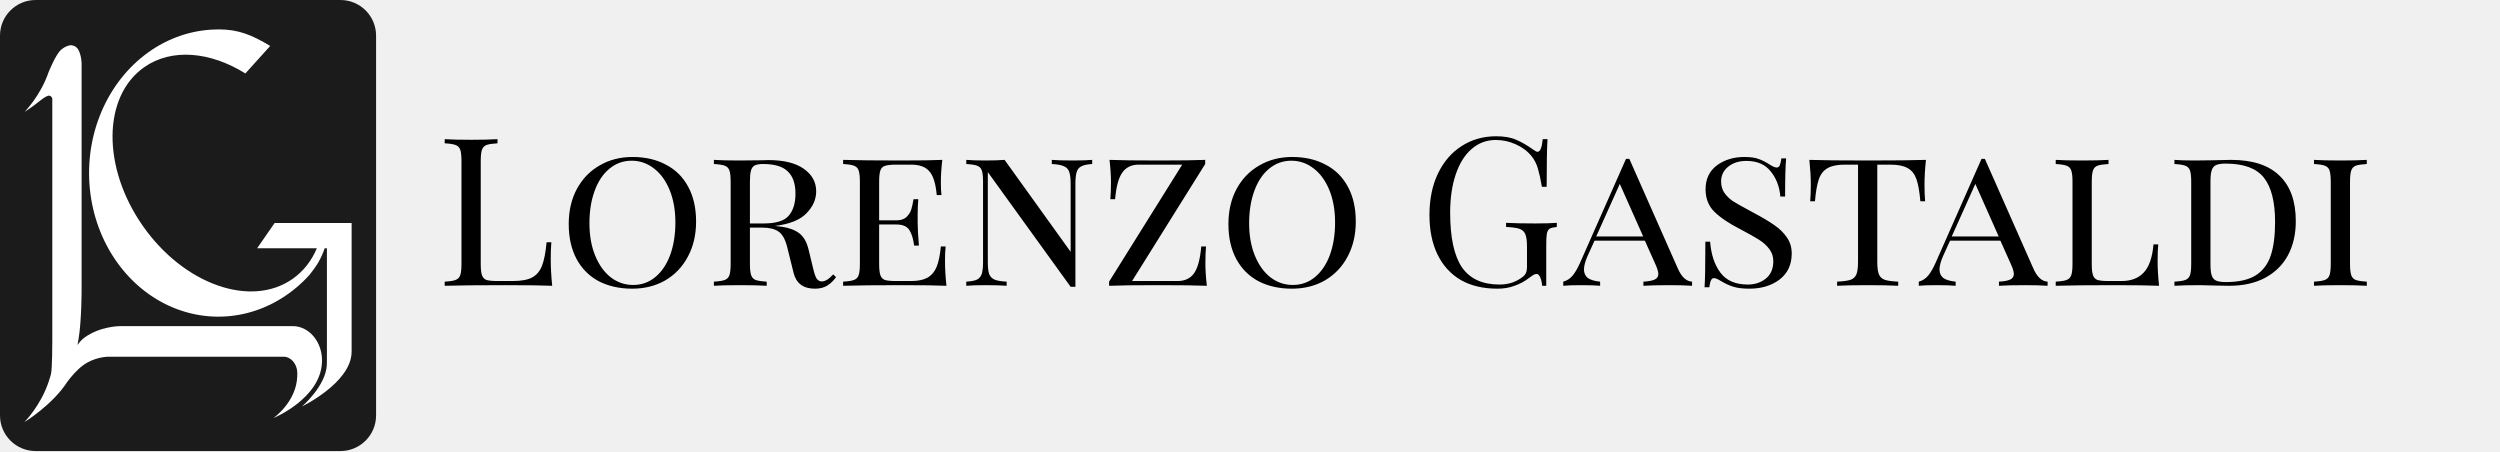
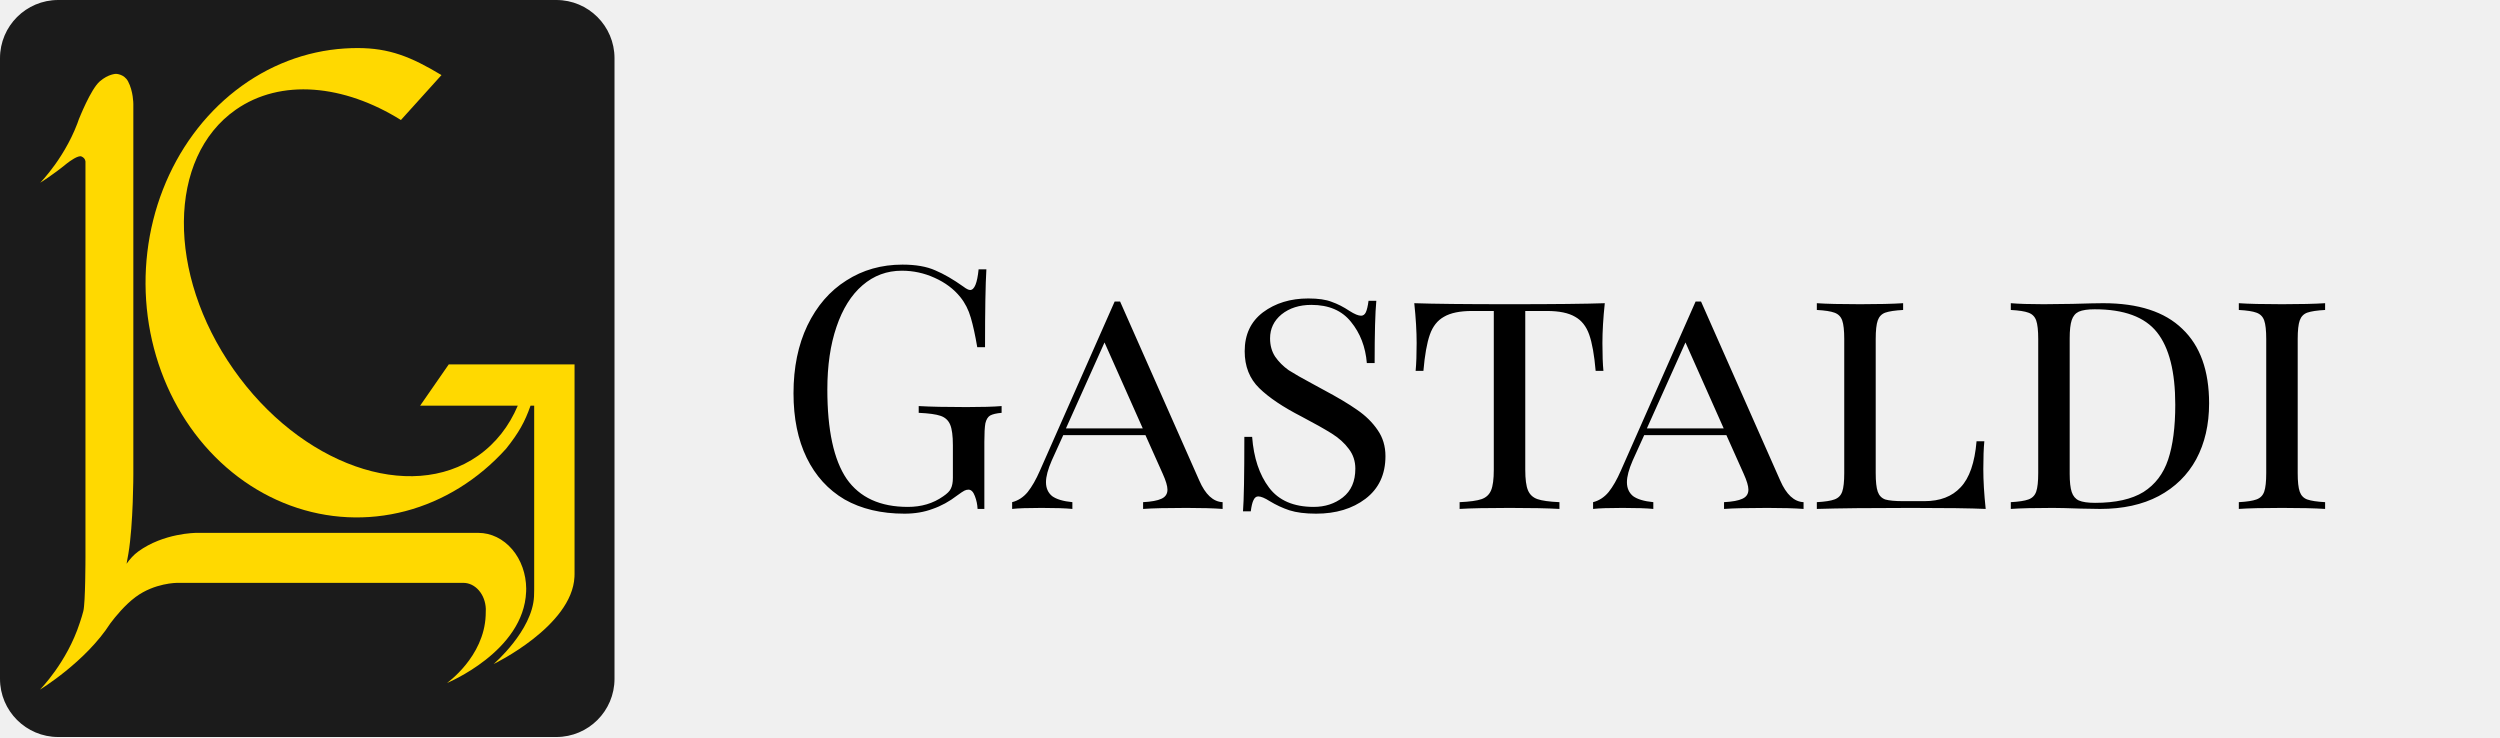
- <svg xmlns="http://www.w3.org/2000/svg" width="6036" height="1089" viewBox="0 0 6036 1089" fill="none">
-   <path d="M1201.19 346C1189.19 346.667 1180.36 348 1174.69 350C1169.36 352 1165.69 355.833 1163.69 361.5C1161.69 367.167 1160.69 376.333 1160.69 389V637C1160.69 649.667 1161.69 658.833 1163.69 664.5C1165.69 670.167 1169.36 674 1174.69 676C1180.36 677.667 1189.19 678.5 1201.19 678.5H1237.69C1258.36 678.5 1274.02 675.667 1284.69 670C1295.69 664 1303.69 654.5 1308.69 641.5C1313.69 628.5 1317.36 609.667 1319.69 585H1331.19C1330.19 595.333 1329.69 609 1329.69 626C1329.69 645 1330.86 666.333 1333.19 690C1310.52 689 1272.36 688.5 1218.69 688.5C1154.69 688.5 1106.36 689 1073.69 690V680C1085.69 679.333 1094.36 678 1099.69 676C1105.36 674 1109.19 670.167 1111.19 664.5C1113.19 658.833 1114.19 649.667 1114.19 637V389C1114.19 376.333 1113.19 367.167 1111.19 361.5C1109.19 355.833 1105.36 352 1099.69 350C1094.36 348 1085.69 346.667 1073.69 346V336C1087.69 337 1109.02 337.5 1137.69 337.5C1164.36 337.5 1185.52 337 1201.19 336V346ZM1527.14 379C1557.8 379 1584.64 385.167 1607.64 397.5C1630.97 409.5 1648.97 427.333 1661.64 451C1674.3 474.333 1680.64 502.333 1680.64 535C1680.64 567 1673.97 595.333 1660.64 620C1647.64 644.333 1629.47 663.333 1606.14 677C1582.8 690.333 1556.3 697 1526.64 697C1495.97 697 1468.97 691 1445.64 679C1422.64 666.667 1404.8 648.833 1392.14 625.5C1379.47 601.833 1373.14 573.667 1373.14 541C1373.14 509 1379.64 480.833 1392.64 456.5C1405.97 431.833 1424.3 412.833 1447.64 399.5C1470.97 385.833 1497.47 379 1527.14 379ZM1525.14 388C1504.8 388 1486.8 394.5 1471.14 407.5C1455.8 420.167 1443.97 438 1435.64 461C1427.3 483.667 1423.14 509.667 1423.14 539C1423.14 568.667 1427.8 594.833 1437.14 617.5C1446.47 640.167 1459.14 657.667 1475.14 670C1491.14 682 1508.97 688 1528.64 688C1548.97 688 1566.8 681.667 1582.14 669C1597.8 656 1609.8 638.167 1618.14 615.5C1626.47 592.5 1630.64 566.333 1630.64 537C1630.64 507.333 1625.97 481.167 1616.64 458.5C1607.3 435.833 1594.64 418.5 1578.64 406.5C1562.64 394.167 1544.8 388 1525.14 388ZM2018.59 669C2012.26 678 2004.93 685 1996.59 690C1988.59 694.667 1978.93 697 1967.59 697C1939.59 697 1922.43 684.333 1916.09 659L1900.59 596.5C1895.93 577.833 1888.93 565.333 1879.59 559C1870.59 552.667 1857.09 549.5 1839.09 549.5H1810.59V637C1810.59 649.667 1811.59 658.833 1813.59 664.5C1815.59 670.167 1819.26 674 1824.59 676C1830.26 678 1839.09 679.333 1851.09 680V690C1835.76 689 1814.59 688.5 1787.59 688.5C1758.93 688.5 1737.59 689 1723.59 690V680C1735.59 679.333 1744.26 678 1749.59 676C1755.26 674 1759.09 670.167 1761.09 664.5C1763.09 658.833 1764.09 649.667 1764.09 637V439C1764.09 426.333 1763.09 417.167 1761.09 411.5C1759.09 405.833 1755.26 402 1749.59 400C1744.26 398 1735.59 396.667 1723.59 396V386C1737.59 387 1757.93 387.5 1784.59 387.5L1835.59 387C1841.26 386.667 1847.76 386.5 1855.09 386.5C1892.43 386.5 1920.93 393.5 1940.59 407.5C1960.59 421.5 1970.59 439.667 1970.59 462C1970.59 481.333 1962.76 499 1947.09 515C1931.76 531 1906.43 541.167 1871.09 545.5C1877.76 546.167 1883.43 546.833 1888.09 547.5C1905.76 550.167 1919.76 555.5 1930.09 563.5C1940.43 571.5 1947.76 584.333 1952.09 602L1963.09 647.5C1965.76 659.167 1968.59 667.5 1971.59 672.5C1974.93 677.167 1979.09 679.5 1984.09 679.5C1992.43 679.5 2001.59 673.833 2011.59 662.5L2018.59 669ZM1842.59 396C1833.59 396 1826.76 397.167 1822.09 399.5C1817.76 401.833 1814.76 406 1813.09 412C1811.43 418 1810.59 427 1810.59 439V539.5H1844.09C1873.43 539.5 1893.43 533.333 1904.09 521C1915.09 508.333 1920.59 490.5 1920.59 467.5C1920.59 443.5 1914.43 425.667 1902.09 414C1890.09 402 1870.26 396 1842.59 396ZM2281.61 631C2281.61 648.333 2282.77 668 2285.11 690C2263.44 689 2226.94 688.5 2175.61 688.5C2113.94 688.5 2067.27 689 2035.61 690V680C2047.61 679.333 2056.27 678 2061.61 676C2067.27 674 2071.11 670.167 2073.11 664.5C2075.11 658.833 2076.11 649.667 2076.11 637V439C2076.11 426.333 2075.11 417.167 2073.11 411.5C2071.11 405.833 2067.27 402 2061.61 400C2056.27 398 2047.61 396.667 2035.61 396V386C2067.27 387 2113.94 387.5 2175.61 387.5C2222.27 387.5 2255.44 387 2275.11 386C2272.77 406 2271.61 424 2271.61 440C2271.61 453 2272.11 463.333 2273.11 471H2261.61C2259.27 443.667 2253.44 424.667 2244.11 414C2235.11 403 2220.27 397.5 2199.61 397.5H2163.11C2151.11 397.5 2142.27 398.5 2136.61 400.5C2131.27 402.167 2127.61 405.833 2125.61 411.5C2123.61 417.167 2122.61 426.333 2122.61 439V532H2164.11C2174.77 532 2182.94 529.333 2188.61 524C2194.27 518.333 2198.11 512.333 2200.11 506C2202.11 499.333 2203.94 491 2205.61 481H2217.11C2216.11 492.333 2215.61 504.667 2215.61 518V537C2215.61 550 2216.61 568.667 2218.61 593H2207.11C2205.11 577 2201.27 564.5 2195.61 555.5C2189.94 546.5 2179.44 542 2164.11 542H2122.61V637C2122.61 649.667 2123.61 658.833 2125.61 664.5C2127.61 670.167 2131.27 674 2136.61 676C2142.27 677.667 2151.11 678.5 2163.11 678.5H2199.61C2216.27 678.5 2229.44 675.833 2239.11 670.5C2248.77 665.167 2256.11 656.667 2261.11 645C2266.11 633 2269.61 616.333 2271.61 595H2283.11C2282.11 604 2281.61 616 2281.61 631ZM2636.97 396C2625.3 396.667 2616.64 398.5 2610.97 401.5C2605.3 404.167 2601.47 408.833 2599.47 415.5C2597.47 421.833 2596.47 431.333 2596.47 444V692.5H2584.97L2384.97 415.5V632C2384.97 645 2385.97 654.667 2387.97 661C2390.3 667.333 2394.64 672 2400.97 675C2407.3 677.667 2417.14 679.333 2430.47 680V690C2418.47 689 2401.47 688.5 2379.47 688.5C2359.47 688.5 2343.97 689 2332.97 690V680C2344.64 679.333 2353.3 677.667 2358.97 675C2364.64 672 2368.47 667.333 2370.47 661C2372.47 654.333 2373.47 644.667 2373.47 632V439C2373.47 426.333 2372.47 417.167 2370.47 411.5C2368.47 405.833 2364.64 402 2358.97 400C2353.64 398 2344.97 396.667 2332.97 396V386C2343.97 387 2359.47 387.5 2379.47 387.5C2397.47 387.5 2412.8 387 2425.47 386L2584.97 608V444C2584.97 431 2583.8 421.333 2581.47 415C2579.47 408.667 2575.3 404.167 2568.97 401.5C2562.64 398.5 2552.8 396.667 2539.47 396V386C2551.47 387 2568.47 387.5 2590.47 387.5C2610.47 387.5 2625.97 387 2636.97 386V396ZM2909.81 396L2733.31 678.5H2843.31C2860.65 678.5 2873.81 672.333 2882.81 660C2891.81 647.333 2897.65 625.667 2900.31 595H2911.81C2910.81 605.333 2910.31 619 2910.31 636C2910.31 652 2911.48 670 2913.81 690C2890.15 689 2850.31 688.5 2794.31 688.5C2740.98 688.5 2702.15 689 2677.81 690V680L2854.31 397.5H2749.31C2731.98 397.5 2718.81 403.833 2709.81 416.5C2700.81 428.833 2694.98 450.333 2692.31 481H2680.81C2681.81 470.333 2682.31 456.667 2682.31 440C2682.31 424 2681.15 406 2678.81 386C2702.48 387 2742.31 387.5 2798.31 387.5C2849.31 387.5 2886.48 387 2909.81 386V396ZM3119.91 379C3150.58 379 3177.41 385.167 3200.41 397.5C3223.74 409.5 3241.74 427.333 3254.41 451C3267.08 474.333 3273.41 502.333 3273.41 535C3273.41 567 3266.74 595.333 3253.41 620C3240.41 644.333 3222.24 663.333 3198.91 677C3175.58 690.333 3149.08 697 3119.41 697C3088.74 697 3061.74 691 3038.41 679C3015.41 666.667 2997.58 648.833 2984.91 625.5C2972.24 601.833 2965.91 573.667 2965.91 541C2965.91 509 2972.41 480.833 2985.41 456.5C2998.74 431.833 3017.08 412.833 3040.41 399.5C3063.74 385.833 3090.24 379 3119.91 379ZM3117.91 388C3097.58 388 3079.58 394.5 3063.91 407.5C3048.58 420.167 3036.74 438 3028.41 461C3020.08 483.667 3015.91 509.667 3015.91 539C3015.91 568.667 3020.58 594.833 3029.91 617.5C3039.24 640.167 3051.91 657.667 3067.91 670C3083.91 682 3101.74 688 3121.41 688C3141.74 688 3159.58 681.667 3174.91 669C3190.58 656 3202.58 638.167 3210.91 615.5C3219.24 592.5 3223.41 566.333 3223.41 537C3223.41 507.333 3218.74 481.167 3209.41 458.5C3200.08 435.833 3187.41 418.5 3171.41 406.5C3155.41 394.167 3137.58 388 3117.91 388ZM3612.27 329C3631.94 329 3648.11 331.833 3660.77 337.5C3673.44 342.833 3687.27 350.833 3702.27 361.5C3706.61 364.833 3709.94 366.5 3712.27 366.5C3718.61 366.5 3722.77 356.333 3724.77 336H3736.27C3734.94 357.667 3734.27 396 3734.27 451H3722.77C3719.77 433.333 3716.61 418.833 3713.27 407.5C3709.94 395.833 3704.77 385.667 3697.77 377C3688.11 365 3675.44 355.5 3659.77 348.5C3644.44 341.5 3628.27 338 3611.27 338C3589.27 338 3569.94 345.167 3553.27 359.5C3536.61 373.833 3523.77 394.333 3514.77 421C3505.77 447.333 3501.27 478.167 3501.27 513.5C3501.27 573.5 3510.77 617.5 3529.77 645.5C3549.11 673.167 3579.27 687 3620.27 687C3640.27 687 3657.61 681.833 3672.27 671.5C3678.27 667.5 3682.11 663.667 3683.77 660C3685.77 656 3686.77 650.667 3686.77 644V596C3686.77 582 3685.44 571.833 3682.77 565.5C3680.11 559.167 3675.44 554.833 3668.77 552.5C3662.11 550.167 3651.27 548.667 3636.27 548V538C3653.61 539 3677.11 539.5 3706.77 539.5C3729.44 539.5 3746.77 539 3758.77 538V548C3751.11 548.667 3745.44 550 3741.77 552C3738.44 554 3736.11 557.833 3734.77 563.5C3733.77 569.167 3733.27 578.333 3733.27 591V690H3723.27C3722.94 683.333 3721.61 677 3719.27 671C3716.94 664.667 3713.77 661.5 3709.77 661.5C3707.77 661.5 3705.77 662 3703.77 663C3701.77 664 3698.27 666.333 3693.27 670C3681.61 679 3669.44 685.667 3656.77 690C3644.44 694.667 3630.61 697 3615.27 697C3580.94 697 3551.44 690 3526.77 676C3502.44 661.667 3483.77 641.167 3470.77 614.5C3457.77 587.833 3451.27 556 3451.27 519C3451.27 481 3458.11 447.667 3471.77 419C3485.77 390 3504.94 367.833 3529.27 352.5C3553.61 336.833 3581.27 329 3612.27 329ZM4050.84 648C4059.84 668.667 4071.34 679.333 4085.34 680V690C4072 689 4054.17 688.5 4031.84 688.5C4003.17 688.5 3981.84 689 3967.84 690V680C3980.17 679.333 3989.17 677.667 3994.84 675C4000.84 672.333 4003.84 667.833 4003.84 661.5C4003.84 656.167 4001.5 648.333 3996.84 638L3971.34 581H3849.84L3832.84 618.5C3827.17 631.5 3824.34 642.167 3824.34 650.5C3824.34 659.167 3827.34 666 3833.34 671C3839.67 675.667 3849.67 678.667 3863.34 680V690C3853.34 689 3838.17 688.5 3817.84 688.5C3797.5 688.5 3783 689 3774.34 690V680C3783.34 677.667 3791 672.667 3797.34 665C3803.67 657 3809.67 646.5 3815.34 633.5L3925.84 383.5H3933.84L4050.84 648ZM3967.34 571L3910.84 444L3853.84 571H3967.34ZM4211.94 379C4226.61 379 4238.11 380.667 4246.44 384C4255.11 387 4263.94 391.5 4272.94 397.5C4280.27 402.167 4285.94 404.5 4289.94 404.5C4292.94 404.5 4295.27 402.833 4296.94 399.5C4298.61 395.833 4299.94 390.167 4300.94 382.5H4312.44C4310.77 399.833 4309.94 430.5 4309.94 474.5H4298.44C4296.44 450.5 4288.61 430.167 4274.94 413.5C4261.61 396.833 4242.11 388.5 4216.44 388.5C4198.77 388.5 4184.11 393.167 4172.44 402.5C4161.11 411.833 4155.44 423.667 4155.44 438C4155.44 448.333 4157.94 457.333 4162.94 465C4168.27 472.667 4174.94 479.333 4182.94 485C4191.27 490.333 4202.94 497 4217.94 505L4234.44 514C4255.11 525 4271.61 534.833 4283.94 543.5C4296.61 552.167 4306.77 562.167 4314.44 573.5C4322.11 584.5 4325.94 597.333 4325.94 612C4325.94 639 4316.11 660 4296.44 675C4277.11 689.667 4252.77 697 4223.44 697C4207.44 697 4194.27 695.333 4183.94 692C4173.94 688.667 4164.27 684.167 4154.94 678.5C4147.61 673.833 4141.94 671.5 4137.94 671.5C4134.94 671.5 4132.61 673.333 4130.94 677C4129.27 680.333 4127.94 685.833 4126.94 693.5H4115.44C4116.77 677.167 4117.44 640.5 4117.44 583.5H4128.94C4131.27 614.5 4139.61 639.5 4153.94 658.5C4168.27 677.5 4190.27 687 4219.94 687C4236.61 687 4250.94 682.333 4262.94 673C4275.27 663.333 4281.44 649.167 4281.44 630.5C4281.44 619.5 4278.27 609.833 4271.94 601.5C4265.61 592.833 4257.11 585.167 4246.44 578.5C4235.77 571.833 4220.94 563.5 4201.94 553.5C4174.61 539.5 4153.77 525.5 4139.44 511.5C4125.11 497.5 4117.94 479.333 4117.94 457C4117.94 432.333 4126.94 413.167 4144.94 399.5C4163.27 385.833 4185.61 379 4211.94 379ZM4650.02 386C4647.69 408 4646.52 427.667 4646.52 445C4646.52 462.333 4647.02 476 4648.02 486H4636.52C4634.52 462.667 4631.35 444.833 4627.02 432.5C4622.69 420.167 4615.69 411.333 4606.02 406C4596.35 400.333 4582.52 397.5 4564.52 397.5H4532.52V632C4532.52 646 4533.85 656.167 4536.52 662.5C4539.19 668.833 4543.85 673.167 4550.52 675.5C4557.19 677.833 4568.02 679.333 4583.02 680V690C4565.69 689 4541.19 688.5 4509.52 688.5C4476.19 688.5 4451.52 689 4435.52 690V680C4450.52 679.333 4461.35 677.833 4468.02 675.5C4474.69 673.167 4479.35 668.833 4482.02 662.5C4484.69 656.167 4486.02 646 4486.02 632V397.5H4454.02C4436.02 397.5 4422.19 400.333 4412.52 406C4402.85 411.333 4395.85 420.167 4391.52 432.5C4387.19 444.833 4384.02 462.667 4382.02 486H4370.52C4371.52 475.333 4372.02 461.667 4372.02 445C4372.02 427.667 4370.85 408 4368.52 386C4396.19 387 4443.19 387.5 4509.52 387.5C4575.52 387.5 4622.35 387 4650.02 386ZM4909.23 648C4918.23 668.667 4929.73 679.333 4943.73 680V690C4930.4 689 4912.57 688.5 4890.23 688.5C4861.57 688.5 4840.23 689 4826.23 690V680C4838.57 679.333 4847.57 677.667 4853.23 675C4859.23 672.333 4862.23 667.833 4862.23 661.5C4862.23 656.167 4859.9 648.333 4855.23 638L4829.73 581H4708.23L4691.23 618.5C4685.57 631.5 4682.73 642.167 4682.73 650.5C4682.73 659.167 4685.73 666 4691.73 671C4698.07 675.667 4708.07 678.667 4721.73 680V690C4711.73 689 4696.57 688.5 4676.23 688.5C4655.9 688.5 4641.4 689 4632.73 690V680C4641.73 677.667 4649.4 672.667 4655.73 665C4662.07 657 4668.07 646.5 4673.73 633.5L4784.23 383.5H4792.23L4909.23 648ZM4825.73 571L4769.23 444L4712.23 571H4825.73ZM5090.84 396C5078.84 396.667 5070.01 398 5064.34 400C5059.01 402 5055.34 405.833 5053.34 411.5C5051.34 417.167 5050.34 426.333 5050.34 439V637C5050.34 649.667 5051.34 658.833 5053.34 664.5C5055.34 670.167 5059.01 674 5064.34 676C5070.01 677.667 5078.84 678.5 5090.84 678.5H5122.34C5145.34 678.5 5163.17 671.667 5175.84 658C5188.84 644.333 5196.67 621.667 5199.34 590H5210.84C5209.84 600.333 5209.34 614 5209.34 631C5209.34 648.333 5210.51 668 5212.84 690C5191.17 689 5154.67 688.5 5103.34 688.5C5041.67 688.5 4995.01 689 4963.34 690V680C4975.34 679.333 4984.01 678 4989.34 676C4995.01 674 4998.84 670.167 5000.84 664.5C5002.84 658.833 5003.84 649.667 5003.84 637V439C5003.84 426.333 5002.84 417.167 5000.84 411.5C4998.84 405.833 4995.01 402 4989.34 400C4984.01 398 4975.34 396.667 4963.34 396V386C4977.34 387 4998.67 387.5 5027.34 387.5C5054.01 387.5 5075.17 387 5090.84 386V396ZM5386.46 386C5438.46 386 5477.46 398.667 5503.46 424C5529.79 449 5542.96 485.667 5542.96 534C5542.96 565.333 5536.63 592.833 5523.96 616.5C5511.29 639.833 5492.79 658 5468.46 671C5444.46 683.667 5415.63 690 5381.96 690L5352.96 689.5C5334.29 688.833 5320.63 688.5 5311.96 688.5C5284.63 688.5 5263.96 689 5249.96 690V680C5261.96 679.333 5270.63 678 5275.96 676C5281.63 674 5285.46 670.167 5287.46 664.5C5289.46 658.833 5290.46 649.667 5290.46 637V439C5290.46 426.333 5289.46 417.167 5287.46 411.5C5285.46 405.833 5281.63 402 5275.96 400C5270.63 398 5261.96 396.667 5249.96 396V386C5261.63 387 5277.79 387.5 5298.46 387.5L5340.96 387C5363.63 386.333 5378.79 386 5386.46 386ZM5373.96 395C5363.63 395 5355.79 396.167 5350.46 398.5C5345.46 400.833 5341.96 405 5339.96 411C5337.96 417 5336.96 426 5336.96 438V638C5336.96 650 5337.96 659 5339.96 665C5341.96 671 5345.46 675.167 5350.46 677.5C5355.79 679.833 5363.79 681 5374.46 681C5404.79 681 5428.63 675.667 5445.96 665C5463.29 654 5475.46 638 5482.46 617C5489.46 596 5492.96 569 5492.96 536C5492.96 487.333 5483.96 451.667 5465.96 429C5447.96 406.333 5417.29 395 5373.96 395ZM5714.38 396C5702.38 396.667 5693.54 398 5687.88 400C5682.54 402 5678.88 405.833 5676.88 411.5C5674.88 417.167 5673.88 426.333 5673.88 439V637C5673.88 649.667 5674.88 658.833 5676.88 664.5C5678.88 670.167 5682.54 674 5687.88 676C5693.54 678 5702.38 679.333 5714.38 680V690C5699.04 689 5677.88 688.5 5650.88 688.5C5622.21 688.5 5600.88 689 5586.88 690V680C5598.88 679.333 5607.54 678 5612.88 676C5618.54 674 5622.38 670.167 5624.38 664.5C5626.38 658.833 5627.38 649.667 5627.38 637V439C5627.38 426.333 5626.38 417.167 5624.38 411.5C5622.38 405.833 5618.54 402 5612.88 400C5607.54 398 5598.88 396.667 5586.88 396V386C5600.88 387 5622.21 387.5 5650.88 387.5C5677.54 387.5 5698.71 387 5714.38 386V396Z" fill="black" />
+ <svg xmlns="http://www.w3.org/2000/svg" width="3694" height="1089" viewBox="0 0 3694 1089" fill="none">
+   <path d="M1333.48 391C1353.15 391 1369.32 393.833 1381.98 399.5C1394.65 404.833 1408.48 412.833 1423.48 423.5C1427.82 426.833 1431.15 428.5 1433.48 428.5C1439.82 428.5 1443.98 418.333 1445.98 398H1457.48C1456.15 419.667 1455.48 458 1455.48 513H1443.98C1440.98 495.333 1437.82 480.833 1434.48 469.5C1431.15 457.833 1425.98 447.667 1418.98 439C1409.32 427 1396.65 417.5 1380.98 410.5C1365.65 403.5 1349.48 400 1332.48 400C1310.48 400 1291.15 407.167 1274.48 421.5C1257.82 435.833 1244.98 456.333 1235.98 483C1226.98 509.333 1222.48 540.167 1222.48 575.5C1222.48 635.5 1231.98 679.5 1250.98 707.5C1270.32 735.167 1300.48 749 1341.48 749C1361.48 749 1378.82 743.833 1393.48 733.5C1399.48 729.5 1403.32 725.667 1404.98 722C1406.98 718 1407.98 712.667 1407.98 706V658C1407.98 644 1406.65 633.833 1403.98 627.5C1401.32 621.167 1396.65 616.833 1389.98 614.5C1383.32 612.167 1372.48 610.667 1357.48 610V600C1374.82 601 1398.32 601.5 1427.98 601.5C1450.65 601.5 1467.98 601 1479.98 600V610C1472.32 610.667 1466.65 612 1462.98 614C1459.65 616 1457.32 619.833 1455.98 625.5C1454.98 631.167 1454.48 640.333 1454.48 653V752H1444.48C1444.15 745.333 1442.82 739 1440.48 733C1438.15 726.667 1434.98 723.5 1430.98 723.5C1428.98 723.5 1426.98 724 1424.98 725C1422.98 726 1419.48 728.333 1414.48 732C1402.82 741 1390.65 747.667 1377.98 752C1365.65 756.667 1351.82 759 1336.48 759C1302.15 759 1272.65 752 1247.98 738C1223.65 723.667 1204.98 703.167 1191.98 676.5C1178.98 649.833 1172.48 618 1172.48 581C1172.48 543 1179.32 509.667 1192.98 481C1206.98 452 1226.15 429.833 1250.48 414.5C1274.82 398.833 1302.48 391 1333.48 391ZM1772.04 710C1781.04 730.667 1792.54 741.333 1806.54 742V752C1793.21 751 1775.38 750.5 1753.04 750.5C1724.38 750.5 1703.04 751 1689.04 752V742C1701.38 741.333 1710.38 739.667 1716.04 737C1722.04 734.333 1725.04 729.833 1725.04 723.5C1725.04 718.167 1722.71 710.333 1718.04 700L1692.54 643H1571.04L1554.04 680.5C1548.38 693.5 1545.54 704.167 1545.54 712.5C1545.54 721.167 1548.54 728 1554.54 733C1560.88 737.667 1570.88 740.667 1584.54 742V752C1574.54 751 1559.38 750.5 1539.04 750.5C1518.71 750.5 1504.21 751 1495.54 752V742C1504.54 739.667 1512.21 734.667 1518.54 727C1524.88 719 1530.88 708.5 1536.54 695.5L1647.04 445.5H1655.04L1772.04 710ZM1688.54 633L1632.04 506L1575.04 633H1688.54ZM1933.15 441C1947.82 441 1959.32 442.667 1967.65 446C1976.32 449 1985.15 453.5 1994.15 459.5C2001.48 464.167 2007.15 466.5 2011.15 466.5C2014.15 466.5 2016.48 464.833 2018.15 461.5C2019.82 457.833 2021.15 452.167 2022.15 444.5H2033.65C2031.98 461.833 2031.15 492.5 2031.15 536.5H2019.65C2017.65 512.5 2009.82 492.167 1996.15 475.5C1982.82 458.833 1963.32 450.5 1937.65 450.5C1919.98 450.5 1905.32 455.167 1893.65 464.5C1882.32 473.833 1876.65 485.667 1876.65 500C1876.65 510.333 1879.15 519.333 1884.15 527C1889.48 534.667 1896.15 541.333 1904.15 547C1912.48 552.333 1924.15 559 1939.15 567L1955.65 576C1976.32 587 1992.82 596.833 2005.15 605.5C2017.82 614.167 2027.98 624.167 2035.65 635.5C2043.32 646.5 2047.15 659.333 2047.15 674C2047.15 701 2037.32 722 2017.65 737C1998.32 751.667 1973.98 759 1944.65 759C1928.65 759 1915.48 757.333 1905.15 754C1895.15 750.667 1885.48 746.167 1876.15 740.5C1868.82 735.833 1863.15 733.5 1859.15 733.5C1856.15 733.5 1853.82 735.333 1852.15 739C1850.48 742.333 1849.15 747.833 1848.15 755.5H1836.65C1837.98 739.167 1838.65 702.5 1838.65 645.5H1850.15C1852.48 676.5 1860.82 701.5 1875.15 720.5C1889.48 739.5 1911.48 749 1941.15 749C1957.82 749 1972.15 744.333 1984.15 735C1996.48 725.333 2002.65 711.167 2002.65 692.5C2002.65 681.5 1999.48 671.833 1993.15 663.5C1986.82 654.833 1978.32 647.167 1967.65 640.5C1956.98 633.833 1942.15 625.5 1923.15 615.5C1895.82 601.5 1874.98 587.5 1860.65 573.5C1846.32 559.5 1839.15 541.333 1839.15 519C1839.15 494.333 1848.15 475.167 1866.15 461.5C1884.48 447.833 1906.82 441 1933.15 441ZM2371.23 448C2368.9 470 2367.73 489.667 2367.73 507C2367.73 524.333 2368.23 538 2369.23 548H2357.73C2355.73 524.667 2352.56 506.833 2348.23 494.5C2343.9 482.167 2336.9 473.333 2327.23 468C2317.56 462.333 2303.73 459.5 2285.73 459.5H2253.73V694C2253.73 708 2255.06 718.167 2257.73 724.5C2260.4 730.833 2265.06 735.167 2271.73 737.5C2278.4 739.833 2289.23 741.333 2304.23 742V752C2286.9 751 2262.4 750.5 2230.73 750.5C2197.4 750.5 2172.73 751 2156.73 752V742C2171.73 741.333 2182.56 739.833 2189.23 737.5C2195.9 735.167 2200.56 730.833 2203.23 724.5C2205.9 718.167 2207.23 708 2207.23 694V459.5H2175.23C2157.23 459.5 2143.4 462.333 2133.73 468C2124.06 473.333 2117.06 482.167 2112.73 494.5C2108.4 506.833 2105.23 524.667 2103.23 548H2091.73C2092.73 537.333 2093.23 523.667 2093.23 507C2093.23 489.667 2092.06 470 2089.73 448C2117.4 449 2164.4 449.5 2230.73 449.5C2296.73 449.5 2343.56 449 2371.23 448ZM2630.44 710C2639.44 730.667 2650.94 741.333 2664.94 742V752C2651.61 751 2633.78 750.5 2611.44 750.5C2582.78 750.5 2561.44 751 2547.44 752V742C2559.78 741.333 2568.78 739.667 2574.44 737C2580.44 734.333 2583.44 729.833 2583.44 723.5C2583.44 718.167 2581.11 710.333 2576.44 700L2550.94 643H2429.44L2412.44 680.5C2406.78 693.5 2403.94 704.167 2403.94 712.5C2403.94 721.167 2406.94 728 2412.94 733C2419.28 737.667 2429.28 740.667 2442.94 742V752C2432.94 751 2417.78 750.5 2397.44 750.5C2377.11 750.5 2362.61 751 2353.94 752V742C2362.94 739.667 2370.61 734.667 2376.94 727C2383.28 719 2389.28 708.5 2394.94 695.5L2505.44 445.5H2513.44L2630.44 710ZM2546.94 633L2490.44 506L2433.44 633H2546.94ZM2812.05 458C2800.05 458.667 2791.22 460 2785.55 462C2780.22 464 2776.55 467.833 2774.55 473.5C2772.55 479.167 2771.55 488.333 2771.55 501V699C2771.55 711.667 2772.55 720.833 2774.55 726.5C2776.55 732.167 2780.22 736 2785.55 738C2791.22 739.667 2800.05 740.5 2812.05 740.5H2843.55C2866.55 740.5 2884.38 733.667 2897.05 720C2910.05 706.333 2917.88 683.667 2920.55 652H2932.05C2931.05 662.333 2930.55 676 2930.55 693C2930.55 710.333 2931.72 730 2934.05 752C2912.38 751 2875.88 750.5 2824.55 750.5C2762.88 750.5 2716.22 751 2684.55 752V742C2696.55 741.333 2705.22 740 2710.55 738C2716.22 736 2720.05 732.167 2722.05 726.5C2724.05 720.833 2725.05 711.667 2725.05 699V501C2725.05 488.333 2724.05 479.167 2722.05 473.5C2720.05 467.833 2716.22 464 2710.55 462C2705.22 460 2696.55 458.667 2684.55 458V448C2698.55 449 2719.88 449.5 2748.55 449.5C2775.22 449.5 2796.38 449 2812.05 448V458ZM3107.67 448C3159.67 448 3198.67 460.667 3224.67 486C3251 511 3264.17 547.667 3264.17 596C3264.17 627.333 3257.84 654.833 3245.17 678.5C3232.5 701.833 3214 720 3189.67 733C3165.67 745.667 3136.84 752 3103.17 752L3074.17 751.5C3055.5 750.833 3041.84 750.5 3033.17 750.5C3005.84 750.5 2985.17 751 2971.17 752V742C2983.17 741.333 2991.84 740 2997.17 738C3002.84 736 3006.67 732.167 3008.67 726.5C3010.67 720.833 3011.67 711.667 3011.67 699V501C3011.67 488.333 3010.67 479.167 3008.67 473.5C3006.67 467.833 3002.84 464 2997.17 462C2991.84 460 2983.17 458.667 2971.17 458V448C2982.84 449 2999 449.5 3019.67 449.5L3062.17 449C3084.84 448.333 3100 448 3107.67 448ZM3095.17 457C3084.84 457 3077 458.167 3071.67 460.5C3066.67 462.833 3063.17 467 3061.17 473C3059.17 479 3058.17 488 3058.17 500V700C3058.17 712 3059.17 721 3061.17 727C3063.17 733 3066.67 737.167 3071.67 739.5C3077 741.833 3085 743 3095.67 743C3126 743 3149.84 737.667 3167.17 727C3184.5 716 3196.67 700 3203.67 679C3210.67 658 3214.17 631 3214.17 598C3214.17 549.333 3205.17 513.667 3187.17 491C3169.17 468.333 3138.5 457 3095.17 457ZM3435.58 458C3423.58 458.667 3414.75 460 3409.08 462C3403.75 464 3400.08 467.833 3398.08 473.5C3396.08 479.167 3395.08 488.333 3395.08 501V699C3395.08 711.667 3396.08 720.833 3398.08 726.5C3400.08 732.167 3403.75 736 3409.08 738C3414.75 740 3423.58 741.333 3435.58 742V752C3420.25 751 3399.08 750.5 3372.08 750.5C3343.42 750.5 3322.08 751 3308.08 752V742C3320.08 741.333 3328.75 740 3334.08 738C3339.75 736 3343.58 732.167 3345.58 726.5C3347.58 720.833 3348.58 711.667 3348.58 699V501C3348.58 488.333 3347.58 479.167 3345.58 473.5C3343.58 467.833 3339.75 464 3334.08 462C3328.75 460 3320.08 458.667 3308.08 458V448C3322.08 449 3343.42 449.5 3372.08 449.5C3398.75 449.5 3419.92 449 3435.58 448V458Z" fill="black" />
  <rect width="908" height="1089" rx="86" fill="#1B1B1B" />
-   <path fill-rule="evenodd" clip-rule="evenodd" d="M747.836 662.992C706.905 708.468 655.395 740.4 599.067 755.22C542.738 770.039 483.81 767.162 428.868 746.91C373.927 726.658 325.138 689.829 287.954 640.54C250.77 591.25 226.658 531.443 218.311 467.803C209.965 404.162 217.713 339.197 240.691 280.168C263.669 221.14 300.97 170.374 348.425 133.546C395.88 96.717 451.62 75.277 509.412 71.622C515.953 71.209 522.191 71 528.185 71H528.197C575.169 71.001 607.19 83.796 652.335 110.937L592.409 177.336C508.225 124.841 414.871 115.563 348.243 162.212C247.524 232.729 246.022 404.346 344.888 545.528C443.754 686.711 605.55 743.995 706.269 673.477C732.704 654.969 752.304 629.497 765.049 599.439H620.779L663.085 538.412H848.958V837.306C848.958 837.306 849.053 843.04 848.958 848.32C848.933 849.728 848.894 851.104 848.836 852.33C845.403 925.284 729.32 981.205 729.32 981.205C729.32 981.205 786.703 931.992 789.076 881.156C789.354 875.195 789.312 866.086 789.312 866.086V599.439H783.914C775.502 623.513 766.491 639.548 747.836 662.992ZM163.024 921.114C126.491 978.118 59 1019 59 1019C59 1019 98.885 979.088 117.914 920.19C118.243 919.172 118.563 918.194 118.876 917.235C120.376 912.647 121.726 908.518 123.154 902.841C126.238 890.579 126.274 825.026 126.275 823.464V238.824C126.275 238.824 126.275 233.731 120.38 231.196C115.473 229.086 103.122 238.173 99.115 241.282C76.989 259.345 59.347 270.031 59.347 270.031C59.347 270.031 98.829 230.523 117.97 172.116L116.745 175.747C116.745 175.747 133.946 131.897 147.428 120.238C160.259 109.142 171.356 109.142 171.356 109.142C171.356 109.142 183.276 109.142 189.218 120.238C197.017 134.801 197.017 153.525 197.017 153.525V700.762C197.017 700.762 197.017 774.545 189.735 817.888C188.851 823.15 187.943 828.191 187.015 833.02C192.021 825.956 197.658 819.734 203.953 815.114C241.751 787.375 289.953 787.375 289.953 787.375H706.803C716.086 787.378 725.277 789.527 733.854 793.699C742.437 797.875 750.235 803.995 756.804 811.71C763.373 819.425 768.584 828.585 772.14 838.665C775.613 848.514 777.439 859.054 777.522 869.71C777.496 871.349 777.458 872.946 777.403 874.376C773.969 962.664 660.313 1009.29 660.313 1009.29C660.313 1009.29 715.269 970.782 717.642 909.261C717.753 906.369 717.814 902.866 717.846 899.705C717.064 878.296 702.473 861.229 684.588 861.229H261.502L261.522 861.231C261.522 861.231 228.578 861.231 200.49 882.036C184.627 893.785 170.472 911.17 163.024 921.114Z" fill="white" />
+   <path fill-rule="evenodd" clip-rule="evenodd" d="M747.836 662.992C706.905 708.468 655.395 740.4 599.067 755.22C542.738 770.039 483.81 767.162 428.868 746.91C373.927 726.658 325.138 689.829 287.954 640.54C250.77 591.25 226.658 531.443 218.311 467.803C209.965 404.162 217.713 339.197 240.691 280.168C263.669 221.14 300.97 170.374 348.425 133.546C395.88 96.717 451.62 75.277 509.412 71.622C515.953 71.209 522.191 71 528.185 71H528.197C575.169 71.001 607.19 83.796 652.335 110.937L592.409 177.336C508.225 124.841 414.871 115.563 348.243 162.212C247.524 232.729 246.022 404.346 344.888 545.528C443.754 686.711 605.55 743.995 706.269 673.477C732.704 654.969 752.304 629.497 765.049 599.439H620.779L663.085 538.412H848.958V837.306C848.958 837.306 849.053 843.04 848.958 848.32C848.933 849.728 848.894 851.104 848.836 852.33C845.403 925.284 729.32 981.205 729.32 981.205C729.32 981.205 786.703 931.992 789.076 881.156C789.354 875.195 789.312 866.086 789.312 866.086V599.439H783.914C775.502 623.513 766.491 639.548 747.836 662.992ZM163.024 921.114C126.491 978.118 59 1019 59 1019C59 1019 98.885 979.088 117.914 920.19C118.243 919.172 118.563 918.194 118.876 917.235C120.376 912.647 121.726 908.518 123.154 902.841C126.238 890.579 126.274 825.026 126.275 823.464V238.824C126.275 238.824 126.275 233.731 120.38 231.196C115.473 229.086 103.122 238.173 99.115 241.282C76.989 259.345 59.347 270.031 59.347 270.031C59.347 270.031 98.829 230.523 117.97 172.116L116.745 175.747C116.745 175.747 133.946 131.897 147.428 120.238C160.259 109.142 171.356 109.142 171.356 109.142C171.356 109.142 183.276 109.142 189.218 120.238C197.017 134.801 197.017 153.525 197.017 153.525V700.762C197.017 700.762 197.017 774.545 189.735 817.888C188.851 823.15 187.943 828.191 187.015 833.02C192.021 825.956 197.658 819.734 203.953 815.114C241.751 787.375 289.953 787.375 289.953 787.375H706.803C716.086 787.378 725.277 789.527 733.854 793.699C742.437 797.875 750.235 803.995 756.804 811.71C763.373 819.425 768.584 828.585 772.14 838.665C775.613 848.514 777.439 859.054 777.522 869.71C777.496 871.349 777.458 872.946 777.403 874.376C773.969 962.664 660.313 1009.29 660.313 1009.29C660.313 1009.29 715.269 970.782 717.642 909.261C717.753 906.369 717.814 902.866 717.846 899.705C717.064 878.296 702.473 861.229 684.588 861.229H261.502L261.522 861.231C261.522 861.231 228.578 861.231 200.49 882.036C184.627 893.785 170.472 911.17 163.024 921.114Z" fill="#FFD900" />
</svg>
